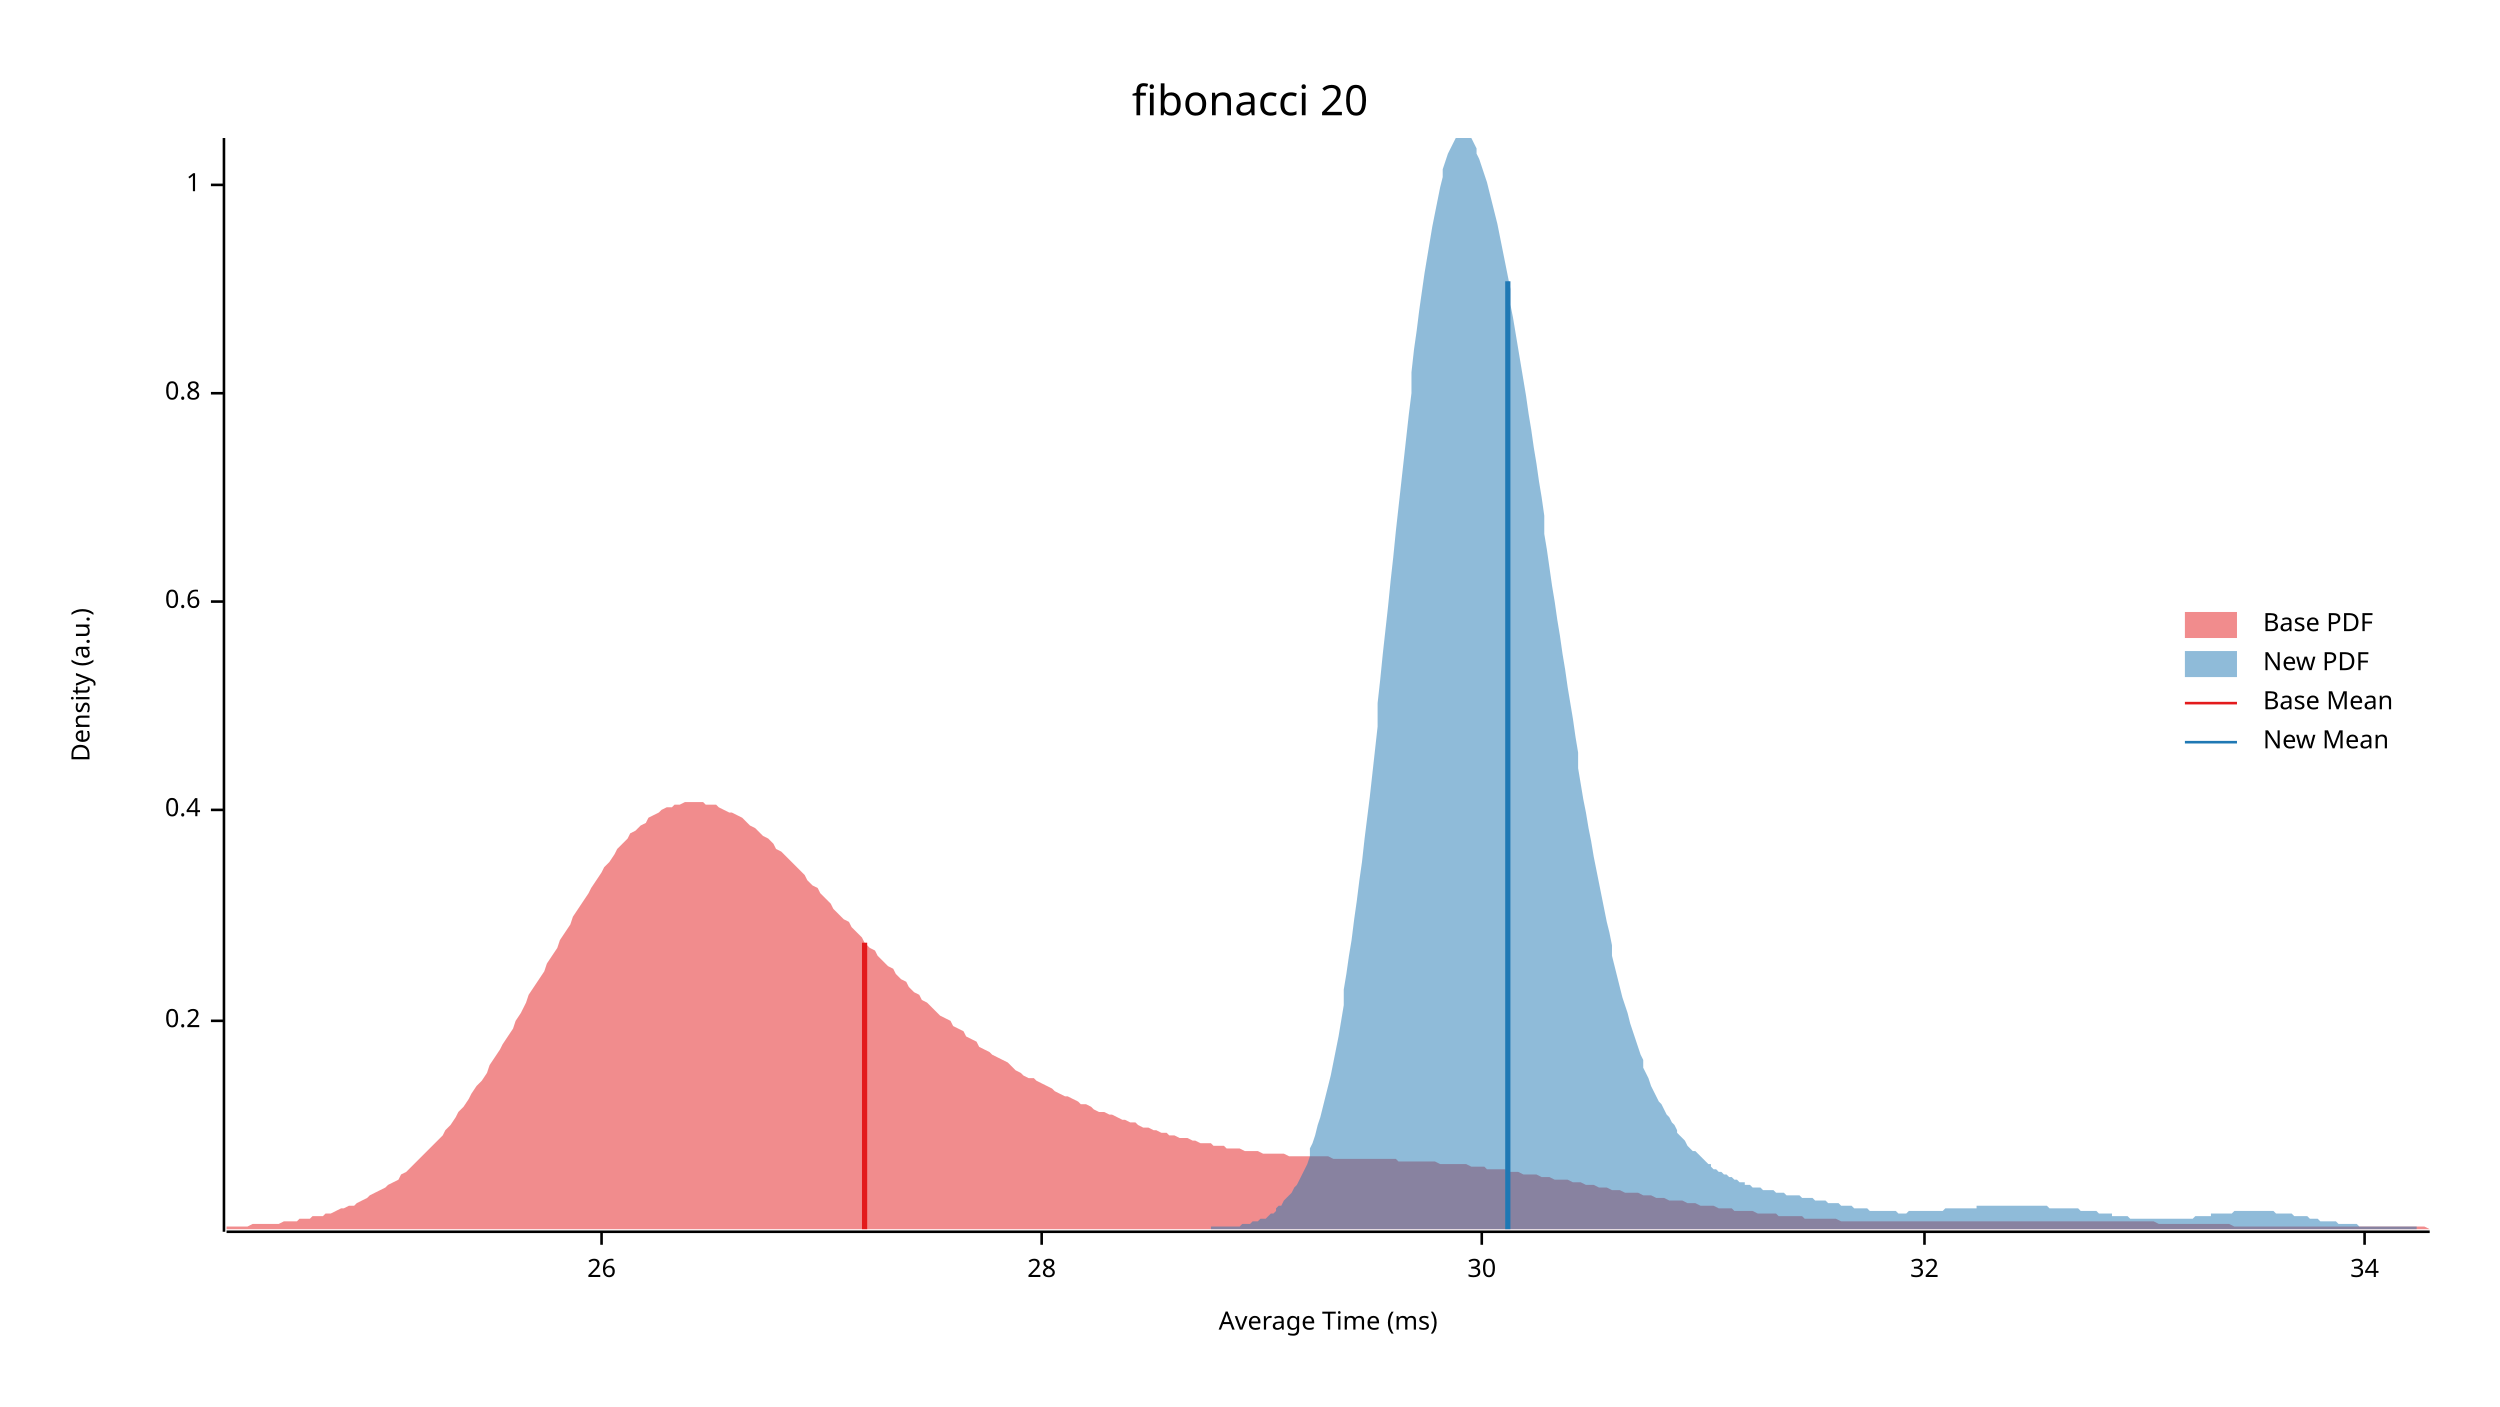
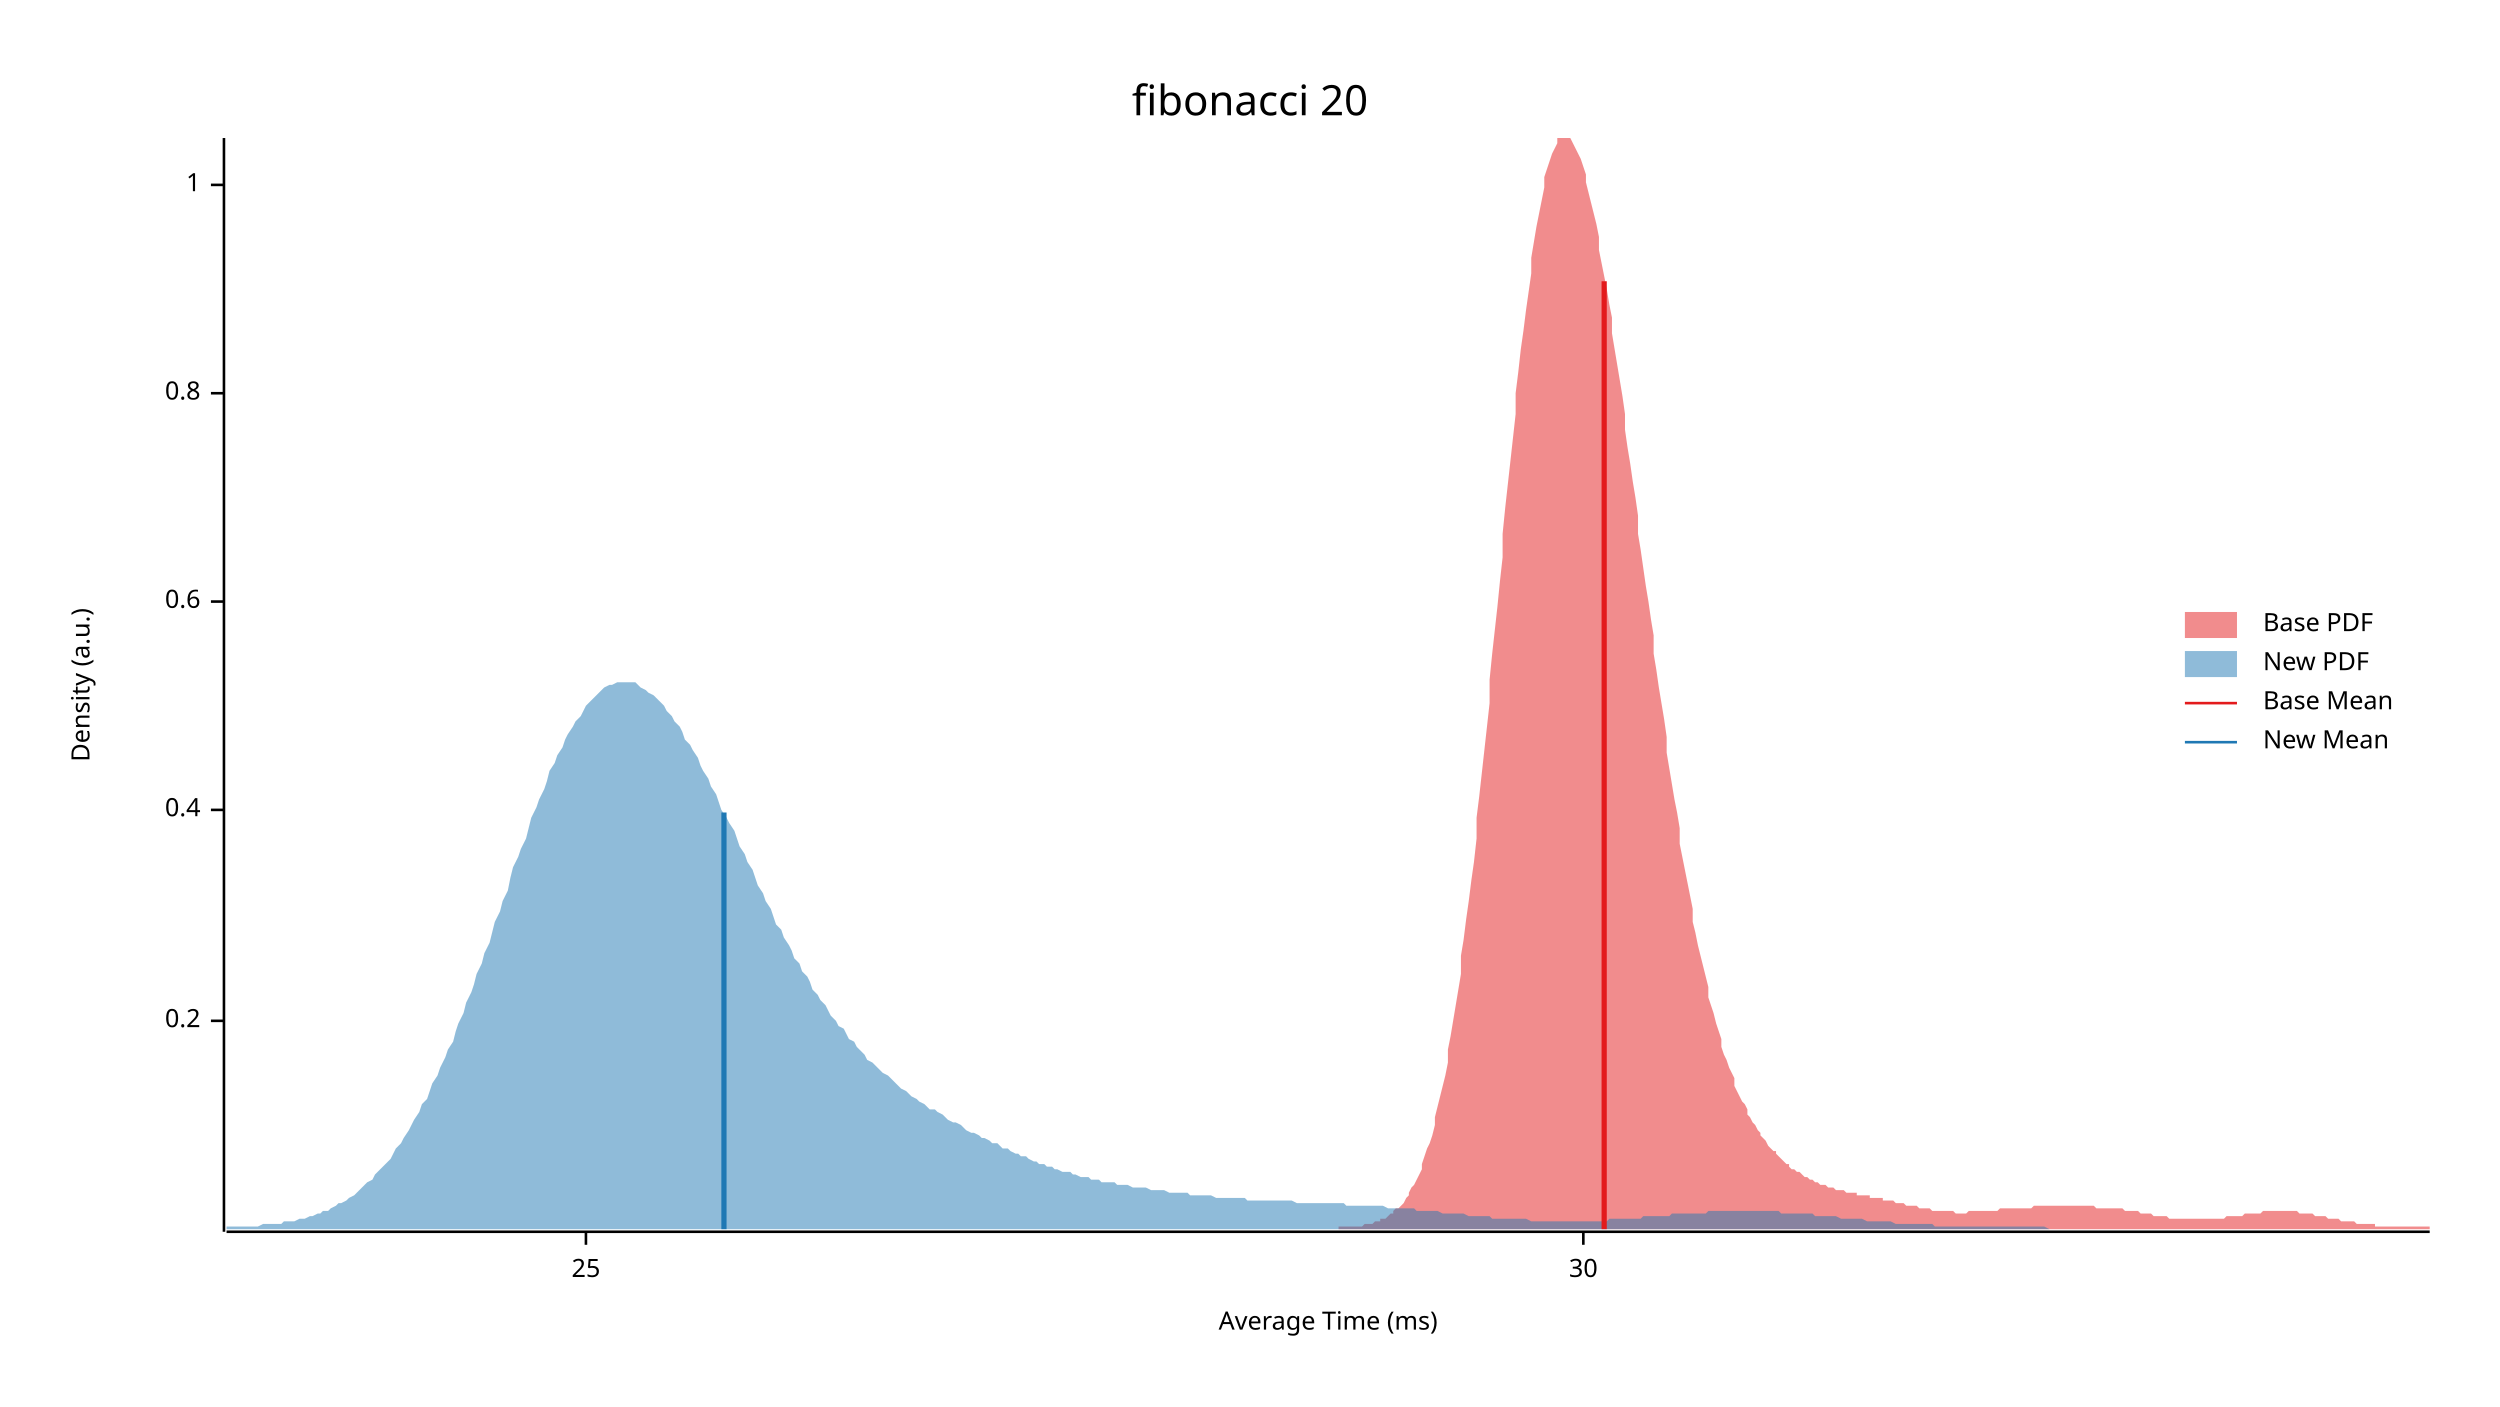
<svg xmlns="http://www.w3.org/2000/svg" width="960" height="540">
  <text x="480" y="32" dy="0.76em" text-anchor="middle" font-family="sans-serif" font-size="16.129" opacity="1" fill="#000000">
fibonacci 20
</text>
  <text x="27" y="263" dy="0.76em" text-anchor="middle" font-family="sans-serif" font-size="9.677" opacity="1" fill="#000000" transform="rotate(270, 27, 263)">
Density (a.u.)
</text>
  <text x="510" y="513" dy="-0.5ex" text-anchor="middle" font-family="sans-serif" font-size="9.677" opacity="1" fill="#000000">
Average Time (ms)
</text>
  <polyline fill="none" opacity="1" stroke="#000000" stroke-width="1" points="86,53 86,473 " />
  <text x="77" y="392" dy="0.5ex" text-anchor="end" font-family="sans-serif" font-size="9.677" opacity="1" fill="#000000">
0.2
</text>
  <polyline fill="none" opacity="1" stroke="#000000" stroke-width="1" points="81,392 86,392 " />
  <text x="77" y="311" dy="0.5ex" text-anchor="end" font-family="sans-serif" font-size="9.677" opacity="1" fill="#000000">
0.4
</text>
  <polyline fill="none" opacity="1" stroke="#000000" stroke-width="1" points="81,311 86,311 " />
  <text x="77" y="231" dy="0.5ex" text-anchor="end" font-family="sans-serif" font-size="9.677" opacity="1" fill="#000000">
0.6
</text>
  <polyline fill="none" opacity="1" stroke="#000000" stroke-width="1" points="81,231 86,231 " />
  <text x="77" y="151" dy="0.5ex" text-anchor="end" font-family="sans-serif" font-size="9.677" opacity="1" fill="#000000">
0.8
</text>
  <polyline fill="none" opacity="1" stroke="#000000" stroke-width="1" points="81,151 86,151 " />
  <text x="77" y="71" dy="0.5ex" text-anchor="end" font-family="sans-serif" font-size="9.677" opacity="1" fill="#000000">
1
</text>
  <polyline fill="none" opacity="1" stroke="#000000" stroke-width="1" points="81,71 86,71 " />
  <polyline fill="none" opacity="1" stroke="#000000" stroke-width="1" points="87,473 933,473 " />
-   <text x="231" y="483" dy="0.76em" text-anchor="middle" font-family="sans-serif" font-size="9.677" opacity="1" fill="#000000">
- 26
+   <text x="225" y="483" dy="0.76em" text-anchor="middle" font-family="sans-serif" font-size="9.677" opacity="1" fill="#000000">
+ 25
</text>
-   <polyline fill="none" opacity="1" stroke="#000000" stroke-width="1" points="231,473 231,478 " />
-   <text x="400" y="483" dy="0.76em" text-anchor="middle" font-family="sans-serif" font-size="9.677" opacity="1" fill="#000000">
- 28
- </text>
-   <polyline fill="none" opacity="1" stroke="#000000" stroke-width="1" points="400,473 400,478 " />
-   <text x="569" y="483" dy="0.76em" text-anchor="middle" font-family="sans-serif" font-size="9.677" opacity="1" fill="#000000">
+   <polyline fill="none" opacity="1" stroke="#000000" stroke-width="1" points="225,473 225,478 " />
+   <text x="608" y="483" dy="0.76em" text-anchor="middle" font-family="sans-serif" font-size="9.677" opacity="1" fill="#000000">
30
</text>
-   <polyline fill="none" opacity="1" stroke="#000000" stroke-width="1" points="569,473 569,478 " />
-   <text x="739" y="483" dy="0.76em" text-anchor="middle" font-family="sans-serif" font-size="9.677" opacity="1" fill="#000000">
- 32
- </text>
-   <polyline fill="none" opacity="1" stroke="#000000" stroke-width="1" points="739,473 739,478 " />
-   <text x="908" y="483" dy="0.76em" text-anchor="middle" font-family="sans-serif" font-size="9.677" opacity="1" fill="#000000">
- 34
- </text>
-   <polyline fill="none" opacity="1" stroke="#000000" stroke-width="1" points="908,473 908,478 " />
-   <polygon opacity="0.5" fill="#E31A1C" points="87,471 88,471 90,471 92,471 93,471 95,471 97,470 98,470 100,470 102,470 103,470 105,470 107,470 109,469 110,469 112,469 114,469 115,468 117,468 119,468 120,467 122,467 124,467 125,466 127,466 129,465 131,464 132,464 134,463 136,463 137,462 139,461 141,460 142,459 144,458 146,457 148,456 149,455 151,454 153,453 154,451 156,450 158,448 159,447 161,445 163,443 164,442 166,440 168,438 170,436 171,434 173,432 175,429 176,427 178,425 180,422 181,420 183,417 185,415 187,412 188,409 190,406 192,403 193,401 195,398 197,395 198,392 200,389 202,385 203,382 205,379 207,376 209,373 210,370 212,367 214,364 215,361 217,358 219,355 220,352 222,349 224,346 226,343 227,341 229,338 231,335 232,333 234,331 236,328 237,326 239,324 241,322 242,320 244,319 246,317 248,316 249,314 251,313 253,312 254,311 256,310 258,310 259,309 261,309 263,308 265,308 266,308 268,308 270,308 271,309 273,309 275,309 276,310 278,311 280,312 281,312 283,313 285,314 287,316 288,317 290,318 292,320 293,321 295,322 297,324 298,326 300,327 302,329 304,331 305,332 307,334 309,336 310,338 312,340 314,341 315,343 317,345 319,347 320,349 322,351 324,353 326,354 327,356 329,358 331,360 332,362 334,364 336,365 337,367 339,369 341,371 343,372 344,374 346,376 348,377 349,379 351,381 353,382 354,384 356,385 358,387 359,388 361,390 363,391 365,392 366,394 368,395 370,396 371,398 373,399 375,400 376,402 378,403 380,404 381,405 383,406 385,407 387,408 388,409 390,411 392,412 393,413 395,414 397,414 398,415 400,416 402,417 404,418 405,419 407,420 409,421 410,421 412,422 414,423 415,424 417,424 419,425 420,426 422,427 424,427 426,428 427,428 429,429 431,430 432,430 434,431 436,431 437,432 439,433 441,433 443,434 444,434 446,435 448,435 449,436 451,436 453,437 454,437 456,437 458,438 459,438 461,439 463,439 465,439 466,440 468,440 470,440 471,441 473,441 475,441 476,441 478,442 480,442 482,442 483,442 485,443 487,443 488,443 490,443 492,443 493,443 495,444 497,444 498,444 500,444 502,444 504,444 505,444 507,444 509,444 510,444 512,445 514,445 515,445 517,445 519,445 521,445 522,445 524,445 526,445 527,445 529,445 531,445 532,445 534,445 536,445 537,446 539,446 541,446 543,446 544,446 546,446 548,446 549,446 551,446 553,447 554,447 556,447 558,447 560,447 561,447 563,447 565,448 566,448 568,448 570,448 571,449 573,449 575,449 576,449 578,449 580,450 582,450 583,450 585,451 587,451 588,451 590,451 592,452 593,452 595,452 597,453 599,453 600,453 602,453 604,454 605,454 607,454 609,455 610,455 612,455 614,456 615,456 617,456 619,457 621,457 622,457 624,458 626,458 627,458 629,458 631,459 632,459 634,459 636,460 638,460 639,460 641,461 643,461 644,461 646,461 648,462 649,462 651,462 653,463 654,463 656,463 658,463 660,464 661,464 663,464 665,464 666,465 668,465 670,465 671,465 673,465 675,466 676,466 678,466 680,466 682,466 683,467 685,467 687,467 688,467 690,467 692,467 693,468 695,468 697,468 699,468 700,468 702,468 704,468 705,468 707,469 709,469 710,469 712,469 714,469 715,469 717,469 719,469 721,469 722,469 724,469 726,469 727,469 729,469 731,469 732,469 734,469 736,469 738,469 739,469 741,469 743,469 744,469 746,469 748,469 749,469 751,469 753,469 754,469 756,469 758,469 760,469 761,469 763,469 765,469 766,469 768,469 770,469 771,469 773,469 775,469 777,469 778,469 780,469 782,469 783,469 785,469 787,469 788,469 790,469 792,469 793,469 795,469 797,469 799,469 800,469 802,469 804,469 805,469 807,469 809,469 810,469 812,469 814,469 816,469 817,469 819,469 821,469 822,469 824,469 826,469 827,469 829,470 831,470 832,470 834,470 836,470 838,470 839,470 841,470 843,470 844,470 846,470 848,470 849,470 851,470 853,470 855,470 856,470 858,471 860,471 861,471 863,471 865,471 866,471 868,471 870,471 871,471 873,471 875,471 877,471 878,471 880,471 882,471 883,471 885,471 887,471 888,471 890,471 892,471 894,471 895,471 897,471 899,471 900,471 902,471 904,471 905,471 907,471 909,471 910,471 912,471 914,471 916,471 917,471 919,471 921,471 922,471 924,471 926,471 927,471 929,471 931,471 933,472 933,472 87,472 " />
-   <polygon opacity="0.5" fill="#1F78B4" points="465,471 466,471 467,471 468,471 469,471 470,471 471,471 472,471 473,471 474,471 475,471 476,471 477,470 478,470 478,470 479,470 480,470 481,469 482,469 483,469 484,468 485,468 486,468 487,467 488,466 489,466 490,465 490,464 491,463 492,463 493,461 494,460 495,459 496,458 497,456 498,455 499,453 500,451 501,449 502,447 503,444 503,441 504,439 505,436 506,432 507,429 508,425 509,421 510,417 511,413 512,408 513,403 514,398 515,392 516,386 516,380 517,374 518,367 519,361 520,353 521,346 522,338 523,331 524,322 525,314 526,306 527,297 528,288 529,279 529,270 530,261 531,251 532,242 533,233 534,223 535,214 536,204 537,195 538,186 539,177 540,168 541,159 542,151 542,143 543,134 544,127 545,119 546,112 547,105 548,99 549,93 550,87 551,82 552,77 553,72 554,68 554,65 555,62 556,59 557,57 558,55 559,53 560,53 561,53 562,53 563,53 564,53 565,53 566,55 567,57 567,59 568,61 569,64 570,67 571,70 572,74 573,78 574,82 575,86 576,91 577,96 578,101 579,106 580,111 580,117 581,122 582,128 583,134 584,140 585,146 586,152 587,159 588,165 589,172 590,178 591,185 592,191 593,198 593,205 594,211 595,218 596,225 597,231 598,238 599,244 600,251 601,257 602,264 603,270 604,276 605,283 606,289 606,295 607,301 608,307 609,312 610,318 611,323 612,329 613,334 614,339 615,344 616,349 617,354 618,358 619,363 619,367 620,371 621,375 622,379 623,383 624,386 625,389 626,393 627,396 628,399 629,402 630,405 631,407 631,410 632,412 633,414 634,417 635,419 636,421 637,423 638,424 639,426 640,428 641,429 642,431 643,432 644,434 644,435 645,436 646,437 647,438 648,440 649,441 650,442 651,442 652,443 653,444 654,445 655,446 656,447 657,447 657,448 658,449 659,449 660,450 661,450 662,451 663,451 664,452 665,452 666,453 667,453 668,454 669,454 670,454 670,455 671,455 672,455 673,456 674,456 675,456 676,456 677,457 678,457 679,457 680,457 681,457 682,458 683,458 683,458 684,458 685,458 686,459 687,459 688,459 689,459 690,459 691,459 692,460 693,460 694,460 695,460 695,460 696,460 697,461 698,461 699,461 700,461 701,461 702,462 703,462 704,462 705,462 706,462 707,463 708,463 708,463 709,463 710,463 711,463 712,464 713,464 714,464 715,464 716,464 717,464 718,465 719,465 720,465 721,465 721,465 722,465 723,465 724,465 725,465 726,465 727,465 728,465 729,466 730,466 731,466 732,466 733,465 734,465 734,465 735,465 736,465 737,465 738,465 739,465 740,465 741,465 742,465 743,465 744,465 745,465 746,465 747,464 747,464 748,464 749,464 750,464 751,464 752,464 753,464 754,464 755,464 756,464 757,464 758,464 759,464 759,463 760,463 761,463 762,463 763,463 764,463 765,463 766,463 767,463 768,463 769,463 770,463 771,463 772,463 772,463 773,463 774,463 775,463 776,463 777,463 778,463 779,463 780,463 781,463 782,463 783,463 784,463 785,463 785,463 786,463 787,464 788,464 789,464 790,464 791,464 792,464 793,464 794,464 795,464 796,464 797,464 798,464 798,464 799,465 800,465 801,465 802,465 803,465 804,465 805,465 806,466 807,466 808,466 809,466 810,466 811,466 811,467 812,467 813,467 814,467 815,467 816,467 817,467 818,468 819,468 820,468 821,468 822,468 823,468 824,468 824,468 825,468 826,468 827,468 828,468 829,468 830,468 831,468 832,468 833,468 834,468 835,468 836,468 836,468 837,468 838,468 839,468 840,468 841,468 842,468 843,467 844,467 845,467 846,467 847,467 848,467 849,467 849,466 850,466 851,466 852,466 853,466 854,466 855,466 856,466 857,466 858,465 859,465 860,465 861,465 862,465 862,465 863,465 864,465 865,465 866,465 867,465 868,465 869,465 870,465 871,465 872,465 873,465 874,466 875,466 875,466 876,466 877,466 878,466 879,466 880,466 881,467 882,467 883,467 884,467 885,467 886,467 887,468 888,468 888,468 889,468 890,468 891,469 892,469 893,469 894,469 895,469 896,469 897,469 898,470 899,470 900,470 900,470 901,470 902,470 903,470 904,470 905,470 906,471 907,471 908,471 909,471 910,471 911,471 912,471 913,471 913,471 914,471 915,471 916,471 917,471 918,471 919,471 920,471 921,471 922,471 923,471 924,471 925,471 926,471 926,471 927,471 928,471 928,472 465,472 " />
-   <polyline fill="none" opacity="1" stroke="#E31A1C" stroke-width="2" points="332,472 332,362 " />
-   <polyline fill="none" opacity="1" stroke="#1F78B4" stroke-width="2" points="579,472 579,108 " />
+   <polyline fill="none" opacity="1" stroke="#000000" stroke-width="1" points="608,473 608,478 " />
+   <polygon opacity="0.5" fill="#E31A1C" points="514,471 514,471 515,471 516,471 517,471 518,471 519,471 520,471 520,471 521,471 522,471 523,471 524,470 525,470 525,470 526,470 527,470 528,469 529,469 530,469 530,468 531,468 532,468 533,467 534,466 535,466 535,465 536,464 537,464 538,463 539,462 540,460 541,459 541,458 542,456 543,455 544,453 545,451 546,449 546,447 547,444 548,441 549,439 550,436 551,432 551,429 552,425 553,421 554,417 555,413 556,408 556,403 557,398 558,392 559,386 560,380 561,374 561,367 562,361 563,353 564,346 565,338 566,331 567,322 567,314 568,306 569,297 570,288 571,279 572,270 572,261 573,251 574,242 575,233 576,223 577,214 577,205 578,195 579,186 580,177 581,168 582,159 582,151 583,143 584,134 585,127 586,119 587,112 588,105 588,99 589,93 590,87 591,82 592,77 593,72 593,68 594,65 595,62 596,59 597,57 598,55 598,53 599,53 600,53 601,53 602,53 603,53 603,53 604,55 605,57 606,59 607,61 608,64 609,67 609,70 610,74 611,78 612,82 613,86 614,91 614,96 615,101 616,106 617,111 618,117 619,122 619,128 620,134 621,140 622,146 623,152 624,159 624,165 625,172 626,178 627,185 628,191 629,198 629,205 630,211 631,218 632,225 633,231 634,238 635,244 635,251 636,257 637,264 638,270 639,276 640,283 640,289 641,295 642,301 643,307 644,312 645,318 645,324 646,329 647,334 648,339 649,344 650,349 650,354 651,358 652,363 653,367 654,371 655,375 656,379 656,383 657,386 658,389 659,393 660,396 661,399 661,402 662,405 663,407 664,410 665,412 666,414 666,417 667,419 668,421 669,423 670,424 671,426 671,428 672,429 673,431 674,432 675,434 676,435 676,436 677,437 678,438 679,440 680,441 681,442 682,442 682,443 683,444 684,445 685,446 686,447 687,447 687,448 688,449 689,449 690,450 691,450 692,451 692,451 693,452 694,452 695,453 696,453 697,454 697,454 698,454 699,455 700,455 701,455 702,456 703,456 703,456 704,456 705,457 706,457 707,457 708,457 708,457 709,458 710,458 711,458 712,458 713,458 713,459 714,459 715,459 716,459 717,459 718,459 718,460 719,460 720,460 721,460 722,460 723,460 723,461 724,461 725,461 726,461 727,461 728,462 729,462 729,462 730,462 731,462 732,463 733,463 734,463 734,463 735,463 736,463 737,464 738,464 739,464 739,464 740,464 741,464 742,465 743,465 744,465 744,465 745,465 746,465 747,465 748,465 749,465 750,465 750,465 751,466 752,466 753,466 754,466 755,466 755,466 756,465 757,465 758,465 759,465 760,465 760,465 761,465 762,465 763,465 764,465 765,465 765,465 766,465 767,465 768,464 769,464 770,464 771,464 771,464 772,464 773,464 774,464 775,464 776,464 776,464 777,464 778,464 779,464 780,464 781,463 781,463 782,463 783,463 784,463 785,463 786,463 786,463 787,463 788,463 789,463 790,463 791,463 791,463 792,463 793,463 794,463 795,463 796,463 797,463 797,463 798,463 799,463 800,463 801,463 802,463 802,463 803,463 804,463 805,464 806,464 807,464 807,464 808,464 809,464 810,464 811,464 812,464 812,464 813,464 814,464 815,464 816,465 817,465 818,465 818,465 819,465 820,465 821,465 822,466 823,466 823,466 824,466 825,466 826,466 827,467 828,467 828,467 829,467 830,467 831,467 832,467 833,468 833,468 834,468 835,468 836,468 837,468 838,468 838,468 839,468 840,468 841,468 842,468 843,468 844,468 844,468 845,468 846,468 847,468 848,468 849,468 849,468 850,468 851,468 852,468 853,468 854,468 854,468 855,467 856,467 857,467 858,467 859,467 859,467 860,467 861,467 862,466 863,466 864,466 865,466 865,466 866,466 867,466 868,466 869,465 870,465 870,465 871,465 872,465 873,465 874,465 875,465 875,465 876,465 877,465 878,465 879,465 880,465 880,465 881,465 882,465 883,466 884,466 885,466 885,466 886,466 887,466 888,466 889,467 890,467 891,467 891,467 892,467 893,467 894,468 895,468 896,468 896,468 897,468 898,468 899,469 900,469 901,469 901,469 902,469 903,469 904,469 905,470 906,470 906,470 907,470 908,470 909,470 910,470 911,470 912,470 912,471 913,471 914,471 915,471 916,471 917,471 917,471 918,471 919,471 920,471 921,471 922,471 922,471 923,471 924,471 925,471 926,471 927,471 927,471 928,471 929,471 930,471 931,471 932,471 933,471 933,472 514,472 " />
+   <polygon opacity="0.5" fill="#1F78B4" points="87,471 88,471 89,471 91,471 92,471 94,471 95,471 96,471 98,471 99,471 101,470 102,470 103,470 105,470 106,470 108,470 109,469 110,469 112,469 113,469 115,468 116,468 117,468 119,467 120,467 122,466 123,466 124,465 126,465 127,464 129,463 130,462 131,462 133,461 134,460 136,459 137,458 138,457 140,455 141,454 143,453 144,451 145,450 147,448 148,447 150,445 151,443 152,441 154,439 155,437 157,434 158,432 159,430 161,427 162,424 164,422 165,419 166,416 168,413 169,410 171,406 172,403 174,400 175,396 176,393 178,389 179,385 181,381 182,378 183,374 185,370 186,366 188,362 189,358 190,354 192,350 193,346 195,342 196,337 197,333 199,329 200,326 202,322 203,318 204,314 206,310 207,307 209,303 210,300 211,296 213,293 214,290 216,287 217,284 218,282 220,279 221,277 223,275 224,273 225,271 227,269 228,268 230,266 231,265 232,264 234,263 235,263 237,262 238,262 239,262 241,262 242,262 244,262 245,263 246,264 248,265 249,266 251,267 252,268 254,270 255,271 256,273 258,275 259,277 261,279 262,281 263,284 265,286 266,288 268,291 269,294 270,296 272,299 273,302 275,305 276,308 277,311 279,314 280,316 282,319 283,322 284,325 286,328 287,331 289,334 290,337 291,340 293,343 294,346 296,349 297,352 298,355 300,357 301,360 303,363 304,365 305,368 307,370 308,373 310,375 311,377 312,380 314,382 315,384 317,386 318,388 319,390 321,392 322,394 324,395 325,397 326,399 328,400 329,402 331,404 332,405 333,407 335,408 336,409 338,411 339,412 341,413 342,414 343,415 345,417 346,418 348,419 349,420 350,421 352,422 353,423 355,424 356,425 357,426 359,426 360,427 362,428 363,429 364,430 366,431 367,431 369,432 370,433 371,434 373,435 374,435 376,436 377,437 378,437 380,438 381,439 383,439 384,440 385,441 387,441 388,442 390,443 391,443 392,444 394,444 395,445 397,446 398,446 399,447 401,447 402,448 404,448 405,449 406,449 408,450 409,450 411,450 412,451 413,451 415,452 416,452 418,452 419,453 421,453 422,453 423,454 425,454 426,454 428,454 429,455 430,455 432,455 433,455 435,456 436,456 437,456 439,456 440,456 442,457 443,457 444,457 446,457 447,457 449,458 450,458 451,458 453,458 454,458 456,458 457,459 458,459 460,459 461,459 463,459 464,459 465,459 467,460 468,460 470,460 471,460 472,460 474,460 475,460 477,460 478,460 479,461 481,461 482,461 484,461 485,461 486,461 488,461 489,461 491,461 492,461 493,461 495,461 496,461 498,462 499,462 500,462 502,462 503,462 505,462 506,462 508,462 509,462 510,462 512,462 513,462 515,462 516,462 517,463 519,463 520,463 522,463 523,463 524,463 526,463 527,463 529,463 530,463 531,463 533,464 534,464 536,464 537,464 538,464 540,464 541,464 543,464 544,465 545,465 547,465 548,465 550,465 551,465 552,465 554,466 555,466 557,466 558,466 559,466 561,466 562,466 564,467 565,467 566,467 568,467 569,467 571,467 572,467 573,468 575,468 576,468 578,468 579,468 580,468 582,468 583,468 585,468 586,468 588,469 589,469 590,469 592,469 593,469 595,469 596,469 597,469 599,469 600,469 602,469 603,469 604,469 606,469 607,469 609,469 610,469 611,469 613,469 614,469 616,469 617,469 618,468 620,468 621,468 623,468 624,468 625,468 627,468 628,468 630,468 631,467 632,467 634,467 635,467 637,467 638,467 639,467 641,467 642,466 644,466 645,466 646,466 648,466 649,466 651,466 652,466 653,466 655,466 656,465 658,465 659,465 660,465 662,465 663,465 665,465 666,465 667,465 669,465 670,465 672,465 673,465 675,465 676,465 677,465 679,465 680,465 682,465 683,465 684,466 686,466 687,466 689,466 690,466 691,466 693,466 694,466 696,466 697,467 698,467 700,467 701,467 703,467 704,467 705,467 707,468 708,468 710,468 711,468 712,468 714,468 715,468 717,469 718,469 719,469 721,469 722,469 724,469 725,469 726,469 728,470 729,470 731,470 732,470 733,470 735,470 736,470 738,470 739,470 740,470 742,470 743,471 745,471 746,471 747,471 749,471 750,471 752,471 753,471 755,471 756,471 757,471 759,471 760,471 762,471 763,471 764,471 766,471 767,471 769,471 770,471 771,471 773,471 774,471 776,471 777,471 778,471 780,471 781,471 783,471 784,471 785,471 787,472 787,472 87,472 " />
+   <polyline fill="none" opacity="1" stroke="#E31A1C" stroke-width="2" points="616,472 616,108 " />
+   <polyline fill="none" opacity="1" stroke="#1F78B4" stroke-width="2" points="278,472 278,312 " />
  <text x="869" y="235" dy="0.76em" text-anchor="start" font-family="sans-serif" font-size="9.677" opacity="1" fill="#000000">
Base PDF
</text>
  <text x="869" y="250" dy="0.76em" text-anchor="start" font-family="sans-serif" font-size="9.677" opacity="1" fill="#000000">
New PDF
</text>
  <text x="869" y="265" dy="0.76em" text-anchor="start" font-family="sans-serif" font-size="9.677" opacity="1" fill="#000000">
Base Mean
</text>
  <text x="869" y="280" dy="0.76em" text-anchor="start" font-family="sans-serif" font-size="9.677" opacity="1" fill="#000000">
New Mean
</text>
  <rect x="839" y="235" width="20" height="10" opacity="0.5" fill="#E31A1C" stroke="none" />
  <rect x="839" y="250" width="20" height="10" opacity="0.5" fill="#1F78B4" stroke="none" />
  <polyline fill="none" opacity="1" stroke="#E31A1C" stroke-width="1" points="839,270 859,270 " />
  <polyline fill="none" opacity="1" stroke="#1F78B4" stroke-width="1" points="839,285 859,285 " />
</svg>
